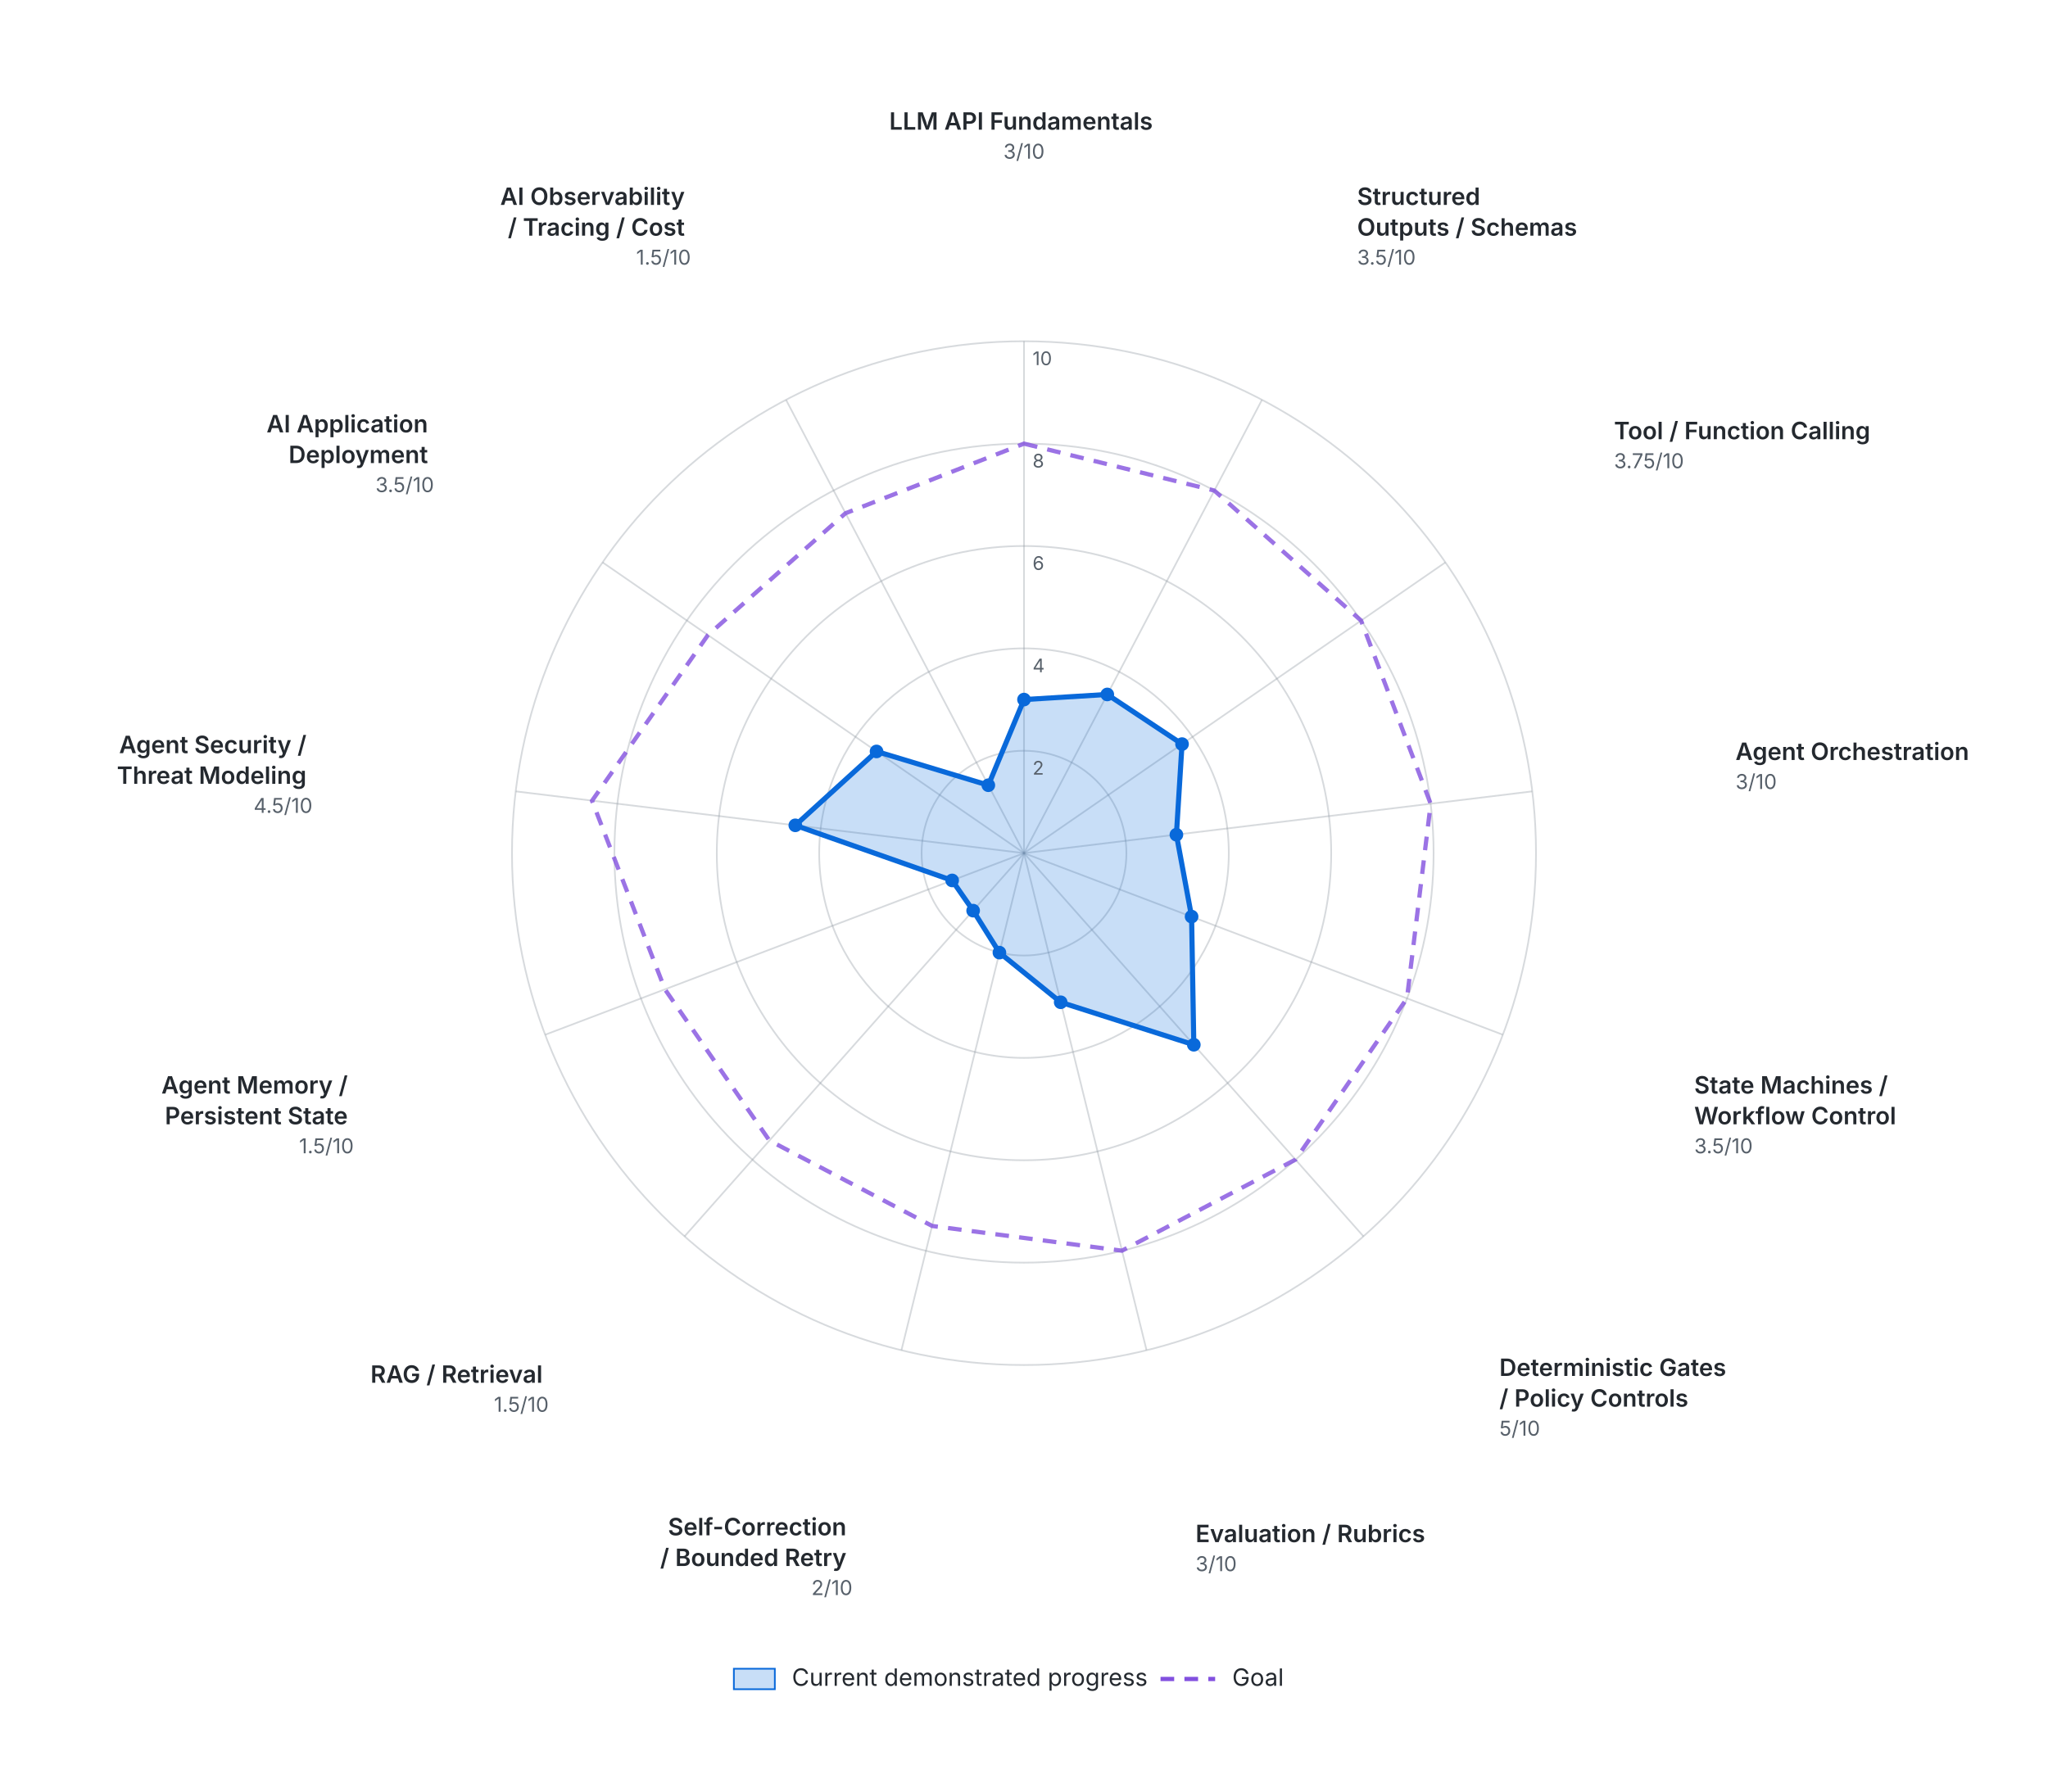
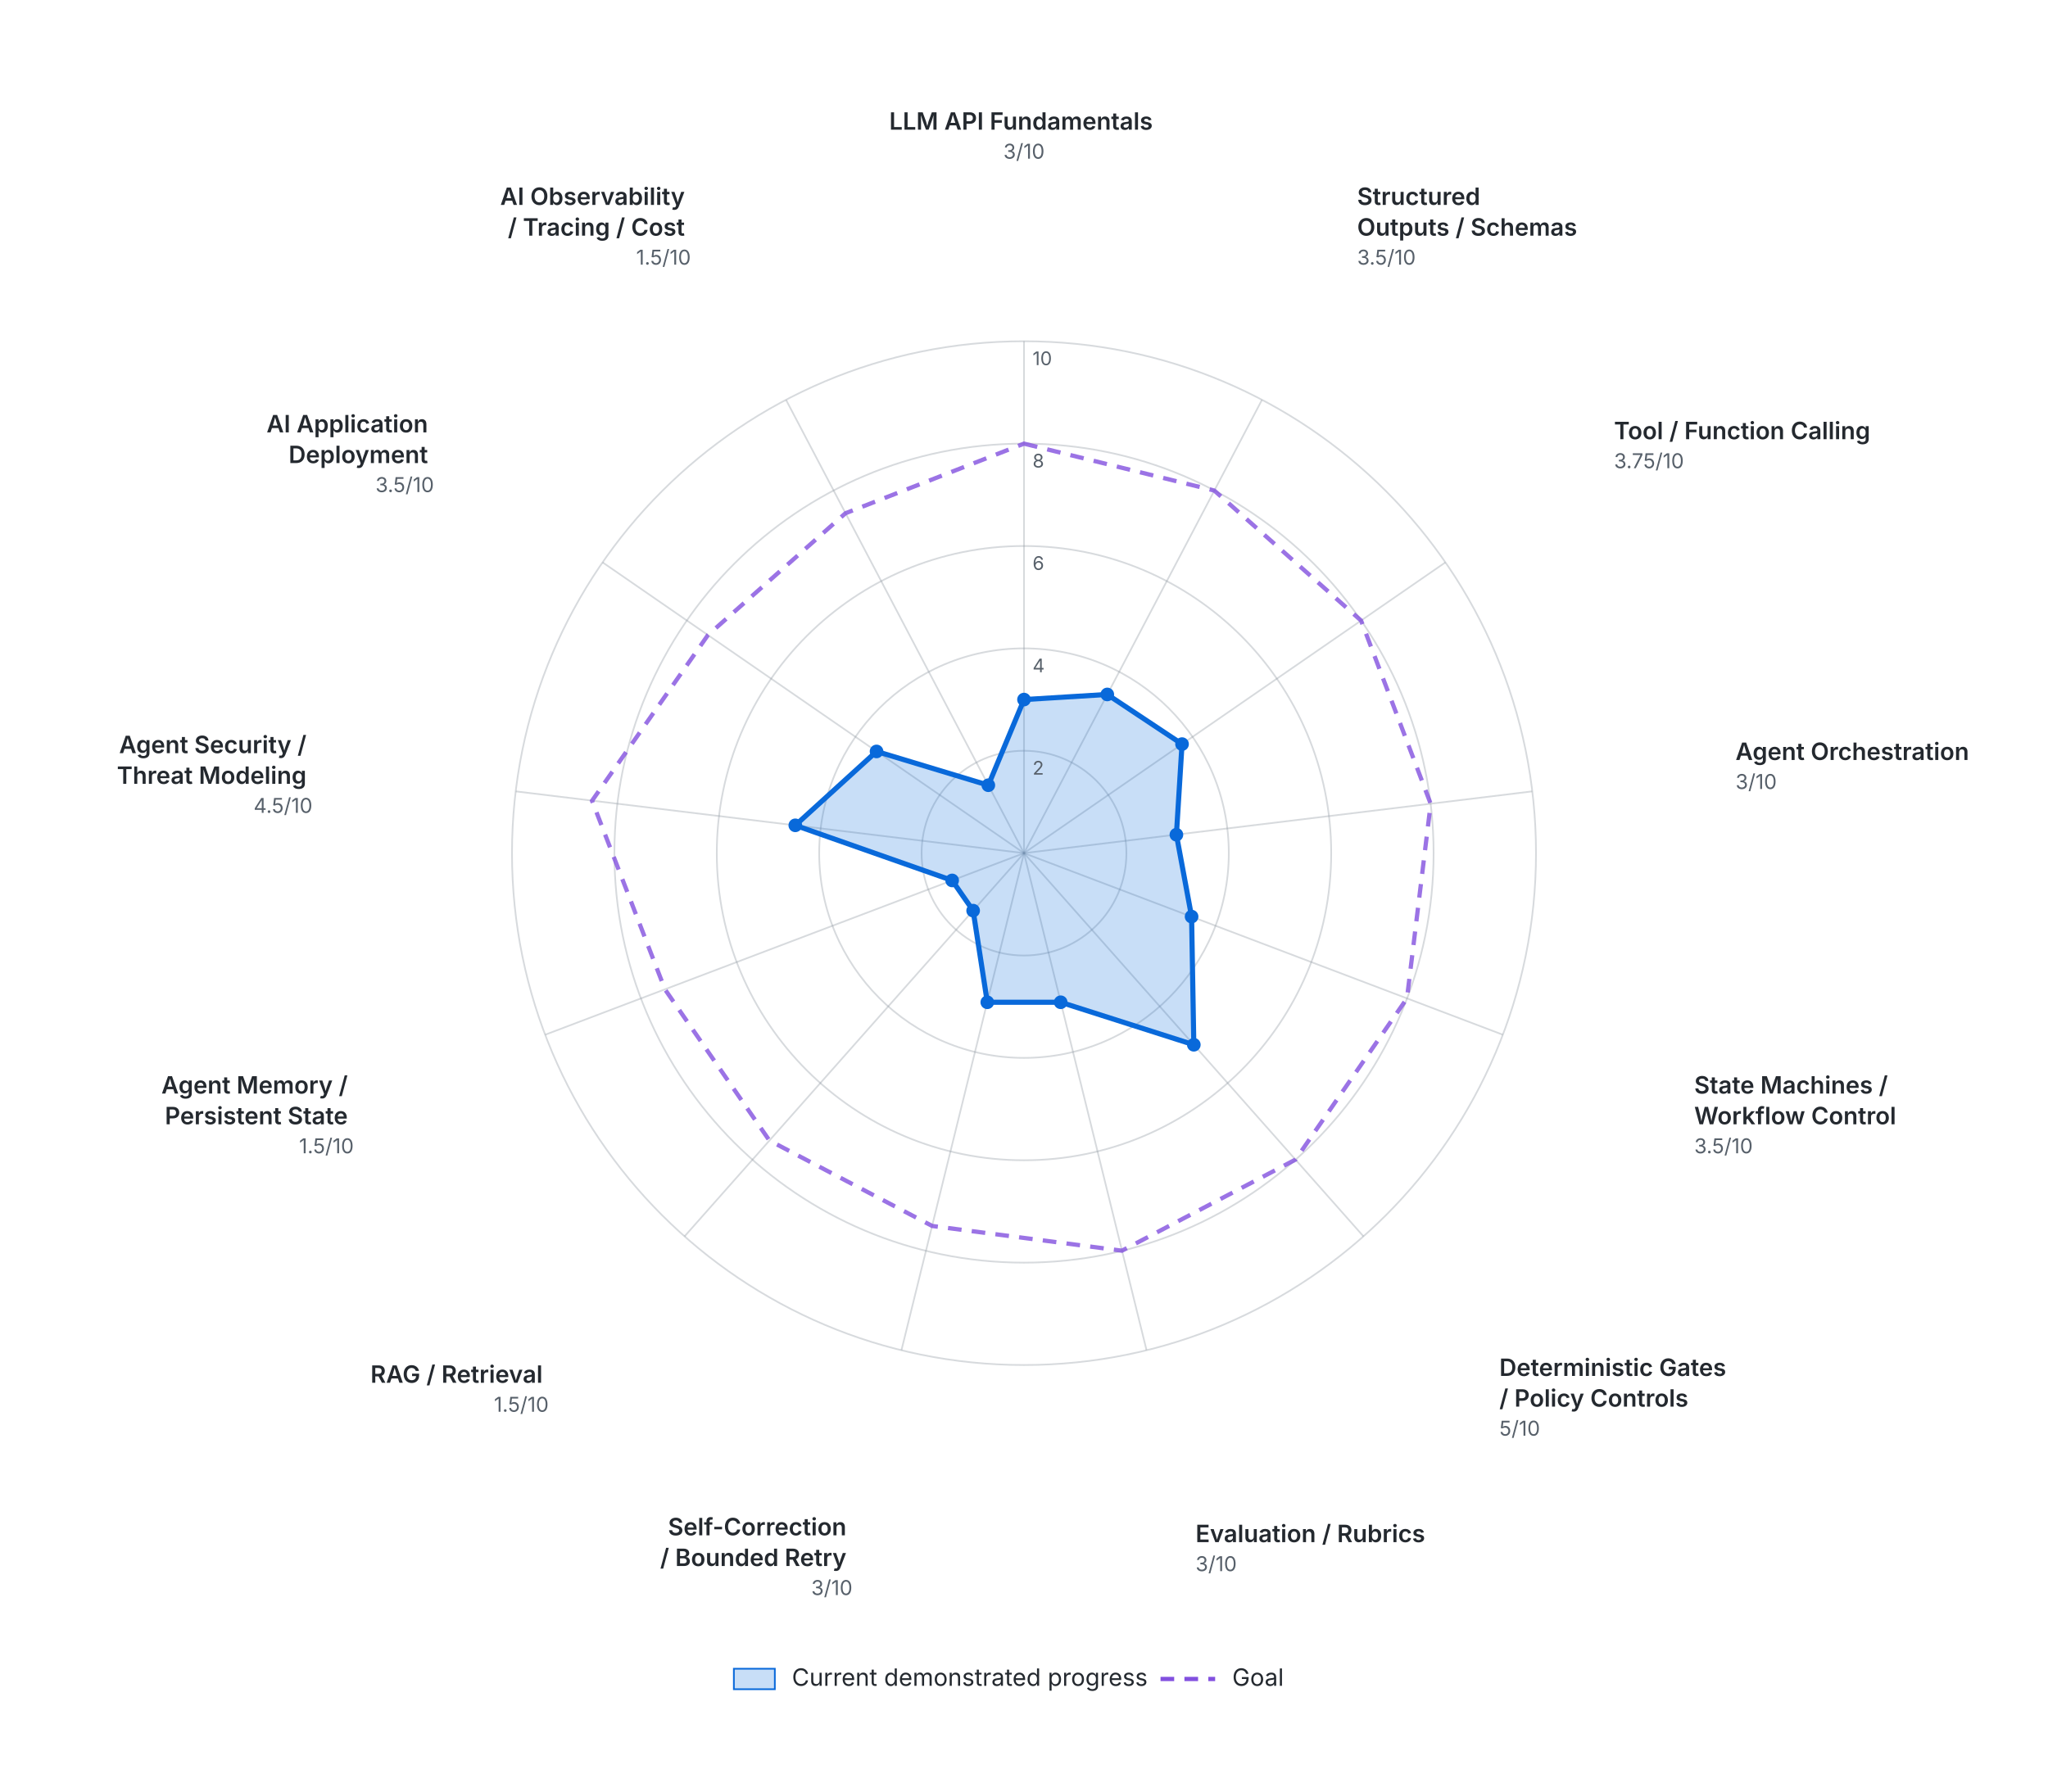
<svg xmlns="http://www.w3.org/2000/svg" width="1200" height="1050" viewBox="0 0 1200 1050" role="img" aria-labelledby="title desc">
  <style>
.grid{fill:none;stroke:#8c959f;stroke-width:1;opacity:.35} .goal{fill:none;stroke:#8250df;stroke-width:2.5;stroke-dasharray:8 6;opacity:.8}
.current{fill:#0969da;fill-opacity:.22;stroke:#0969da;stroke-width:3} .dot{fill:#0969da}
.label{font-family:-apple-system,BlinkMacSystemFont,"Segoe UI",sans-serif;font-size:14px;font-weight:600;fill:#24292f}
.score{font-size:12px;font-weight:400;fill:#57606a} .legend{font-family:-apple-system,BlinkMacSystemFont,"Segoe UI",sans-serif;font-size:14px;fill:#24292f}
.ring-label{font-family:-apple-system,BlinkMacSystemFont,"Segoe UI",sans-serif;font-size:11px;fill:#57606a}
@media (prefers-color-scheme:dark){.label,.legend{fill:#f0f6fc} .score,.ring-label{fill:#8c959f} .current{fill:#58a6ff;stroke:#58a6ff} .dot{fill:#58a6ff} .goal{stroke:#a371f7}}
</style>
  <circle class="grid" cx="600" cy="500" r="60.0" />
  <circle class="grid" cx="600" cy="500" r="120.0" />
  <circle class="grid" cx="600" cy="500" r="180.0" />
  <circle class="grid" cx="600" cy="500" r="240.0" />
  <circle class="grid" cx="600" cy="500" r="300.0" />
  <line class="grid" x1="600" y1="500" x2="600.0" y2="200.0" />
  <line class="grid" x1="600" y1="500" x2="739.4" y2="234.4" />
  <line class="grid" x1="600" y1="500" x2="846.9" y2="329.6" />
  <line class="grid" x1="600" y1="500" x2="897.8" y2="463.8" />
  <line class="grid" x1="600" y1="500" x2="880.5" y2="606.4" />
  <line class="grid" x1="600" y1="500" x2="798.9" y2="724.6" />
  <line class="grid" x1="600" y1="500" x2="671.8" y2="791.3" />
  <line class="grid" x1="600" y1="500" x2="528.2" y2="791.3" />
  <line class="grid" x1="600" y1="500" x2="401.1" y2="724.6" />
  <line class="grid" x1="600" y1="500" x2="319.5" y2="606.4" />
  <line class="grid" x1="600" y1="500" x2="302.2" y2="463.8" />
  <line class="grid" x1="600" y1="500" x2="353.1" y2="329.6" />
  <line class="grid" x1="600" y1="500" x2="460.6" y2="234.4" />
  <polygon class="goal" points="600.0,260.0 711.5,287.5 797.5,363.7 838.3,471.1 824.4,585.1 759.1,679.6 657.4,733.0 546.2,718.5 450.8,668.4 389.6,579.8 346.9,469.3 414.8,372.2 495.4,300.8" />
-   <polygon class="current" points="600.0,410.0 648.8,407.0 692.6,436.1 689.3,489.2 698.2,537.2 699.5,612.3 621.5,587.4 585.6,558.3 570.2,533.7 557.9,516.0 466.0,483.7 513.6,440.4 579.1,460.2" />
+   <polygon class="current" points="600.0,410.0 648.8,407.0 692.6,436.1 689.3,489.2 698.2,537.2 699.5,612.3 621.5,587.4 578.5,587.4 570.2,533.7 557.9,516.0 466.0,483.7 513.6,440.4 579.1,460.2" />
  <circle class="dot" cx="600.0" cy="410.0" r="4" />
  <circle class="dot" cx="648.8" cy="407.0" r="4" />
  <circle class="dot" cx="692.6" cy="436.1" r="4" />
  <circle class="dot" cx="689.3" cy="489.2" r="4" />
  <circle class="dot" cx="698.2" cy="537.2" r="4" />
  <circle class="dot" cx="699.5" cy="612.3" r="4" />
  <circle class="dot" cx="621.5" cy="587.4" r="4" />
-   <circle class="dot" cx="585.6" cy="558.3" r="4" />
+   <circle class="dot" cx="578.5" cy="587.4" r="4" />
  <circle class="dot" cx="570.2" cy="533.7" r="4" />
  <circle class="dot" cx="557.9" cy="516.0" r="4" />
  <circle class="dot" cx="466.0" cy="483.7" r="4" />
  <circle class="dot" cx="513.6" cy="440.4" r="4" />
  <circle class="dot" cx="579.1" cy="460.2" r="4" />
  <text class="label" x="600.0" y="76.0" text-anchor="middle">
    <tspan x="600.0">LLM API Fundamentals</tspan>
    <tspan class="score" x="600.0" dy="17">3/10</tspan>
  </text>
  <text class="label" x="795.2" y="120.1" text-anchor="start">
    <tspan x="795.2" dy="0">Structured</tspan>
    <tspan x="795.2" dy="18">Outputs / Schemas</tspan>
    <tspan class="score" x="795.2" dy="17">3.5/10</tspan>
  </text>
  <text class="label" x="945.7" y="257.4" text-anchor="start">
    <tspan x="945.7">Tool / Function Calling</tspan>
    <tspan class="score" x="945.7" dy="17">3.75/10</tspan>
  </text>
  <text class="label" x="1016.9" y="445.4" text-anchor="start">
    <tspan x="1016.9">Agent Orchestration</tspan>
    <tspan class="score" x="1016.9" dy="17">3/10</tspan>
  </text>
  <text class="label" x="992.7" y="640.9" text-anchor="start">
    <tspan x="992.7" dy="0">State Machines /</tspan>
    <tspan x="992.7" dy="18">Workflow Control</tspan>
    <tspan class="score" x="992.7" dy="17">3.5/10</tspan>
  </text>
  <text class="label" x="878.5" y="806.4" text-anchor="start">
    <tspan x="878.5" dy="0">Deterministic Gates</tspan>
    <tspan x="878.5" dy="18">/ Policy Controls</tspan>
    <tspan class="score" x="878.5" dy="17">5/10</tspan>
  </text>
  <text class="label" x="700.5" y="903.8" text-anchor="start">
    <tspan x="700.5">Evaluation / Rubrics</tspan>
    <tspan class="score" x="700.5" dy="17">3/10</tspan>
  </text>
  <text class="label" x="499.5" y="899.8" text-anchor="end">
    <tspan x="499.5" dy="0">Self-Correction</tspan>
    <tspan x="499.5" dy="18">/ Bounded Retry</tspan>
-     <tspan class="score" x="499.5" dy="17">2/10</tspan>
+     <tspan class="score" x="499.5" dy="17">3/10</tspan>
  </text>
  <text class="label" x="321.5" y="810.4" text-anchor="end">
    <tspan x="321.5">RAG / Retrieval</tspan>
    <tspan class="score" x="321.5" dy="17">1.5/10</tspan>
  </text>
  <text class="label" x="207.3" y="640.9" text-anchor="end">
    <tspan x="207.3" dy="0">Agent Memory /</tspan>
    <tspan x="207.3" dy="18">Persistent State</tspan>
    <tspan class="score" x="207.3" dy="17">1.5/10</tspan>
  </text>
  <text class="label" x="183.1" y="441.4" text-anchor="end">
    <tspan x="183.1" dy="0">Agent Security /</tspan>
    <tspan x="183.1" dy="18">Threat Modeling</tspan>
    <tspan class="score" x="183.1" dy="17">4.5/10</tspan>
  </text>
  <text class="label" x="254.3" y="253.4" text-anchor="end">
    <tspan x="254.3" dy="0">AI Application</tspan>
    <tspan x="254.3" dy="18">Deployment</tspan>
    <tspan class="score" x="254.3" dy="17">3.5/10</tspan>
  </text>
  <text class="label" x="404.8" y="120.1" text-anchor="end">
    <tspan x="404.8" dy="0">AI Observability</tspan>
    <tspan x="404.8" dy="18">/ Tracing / Cost</tspan>
    <tspan class="score" x="404.8" dy="17">1.5/10</tspan>
  </text>
  <text class="ring-label" x="605" y="454.0">2</text>
  <text class="ring-label" x="605" y="394.0">4</text>
  <text class="ring-label" x="605" y="334.0">6</text>
  <text class="ring-label" x="605" y="274.0">8</text>
  <text class="ring-label" x="605" y="214.0">10</text>
  <g transform="translate(430,990)">
    <rect x="0" y="-12" width="24" height="12" fill="#0969da" fill-opacity=".22" stroke="#0969da" />
    <text class="legend" x="34" y="-2">Current demonstrated progress</text>
    <line x1="250" y1="-6" x2="282" y2="-6" stroke="#8250df" stroke-width="2.5" stroke-dasharray="8 6" />
    <text class="legend" x="292" y="-2">Goal</text>
  </g>
</svg>
